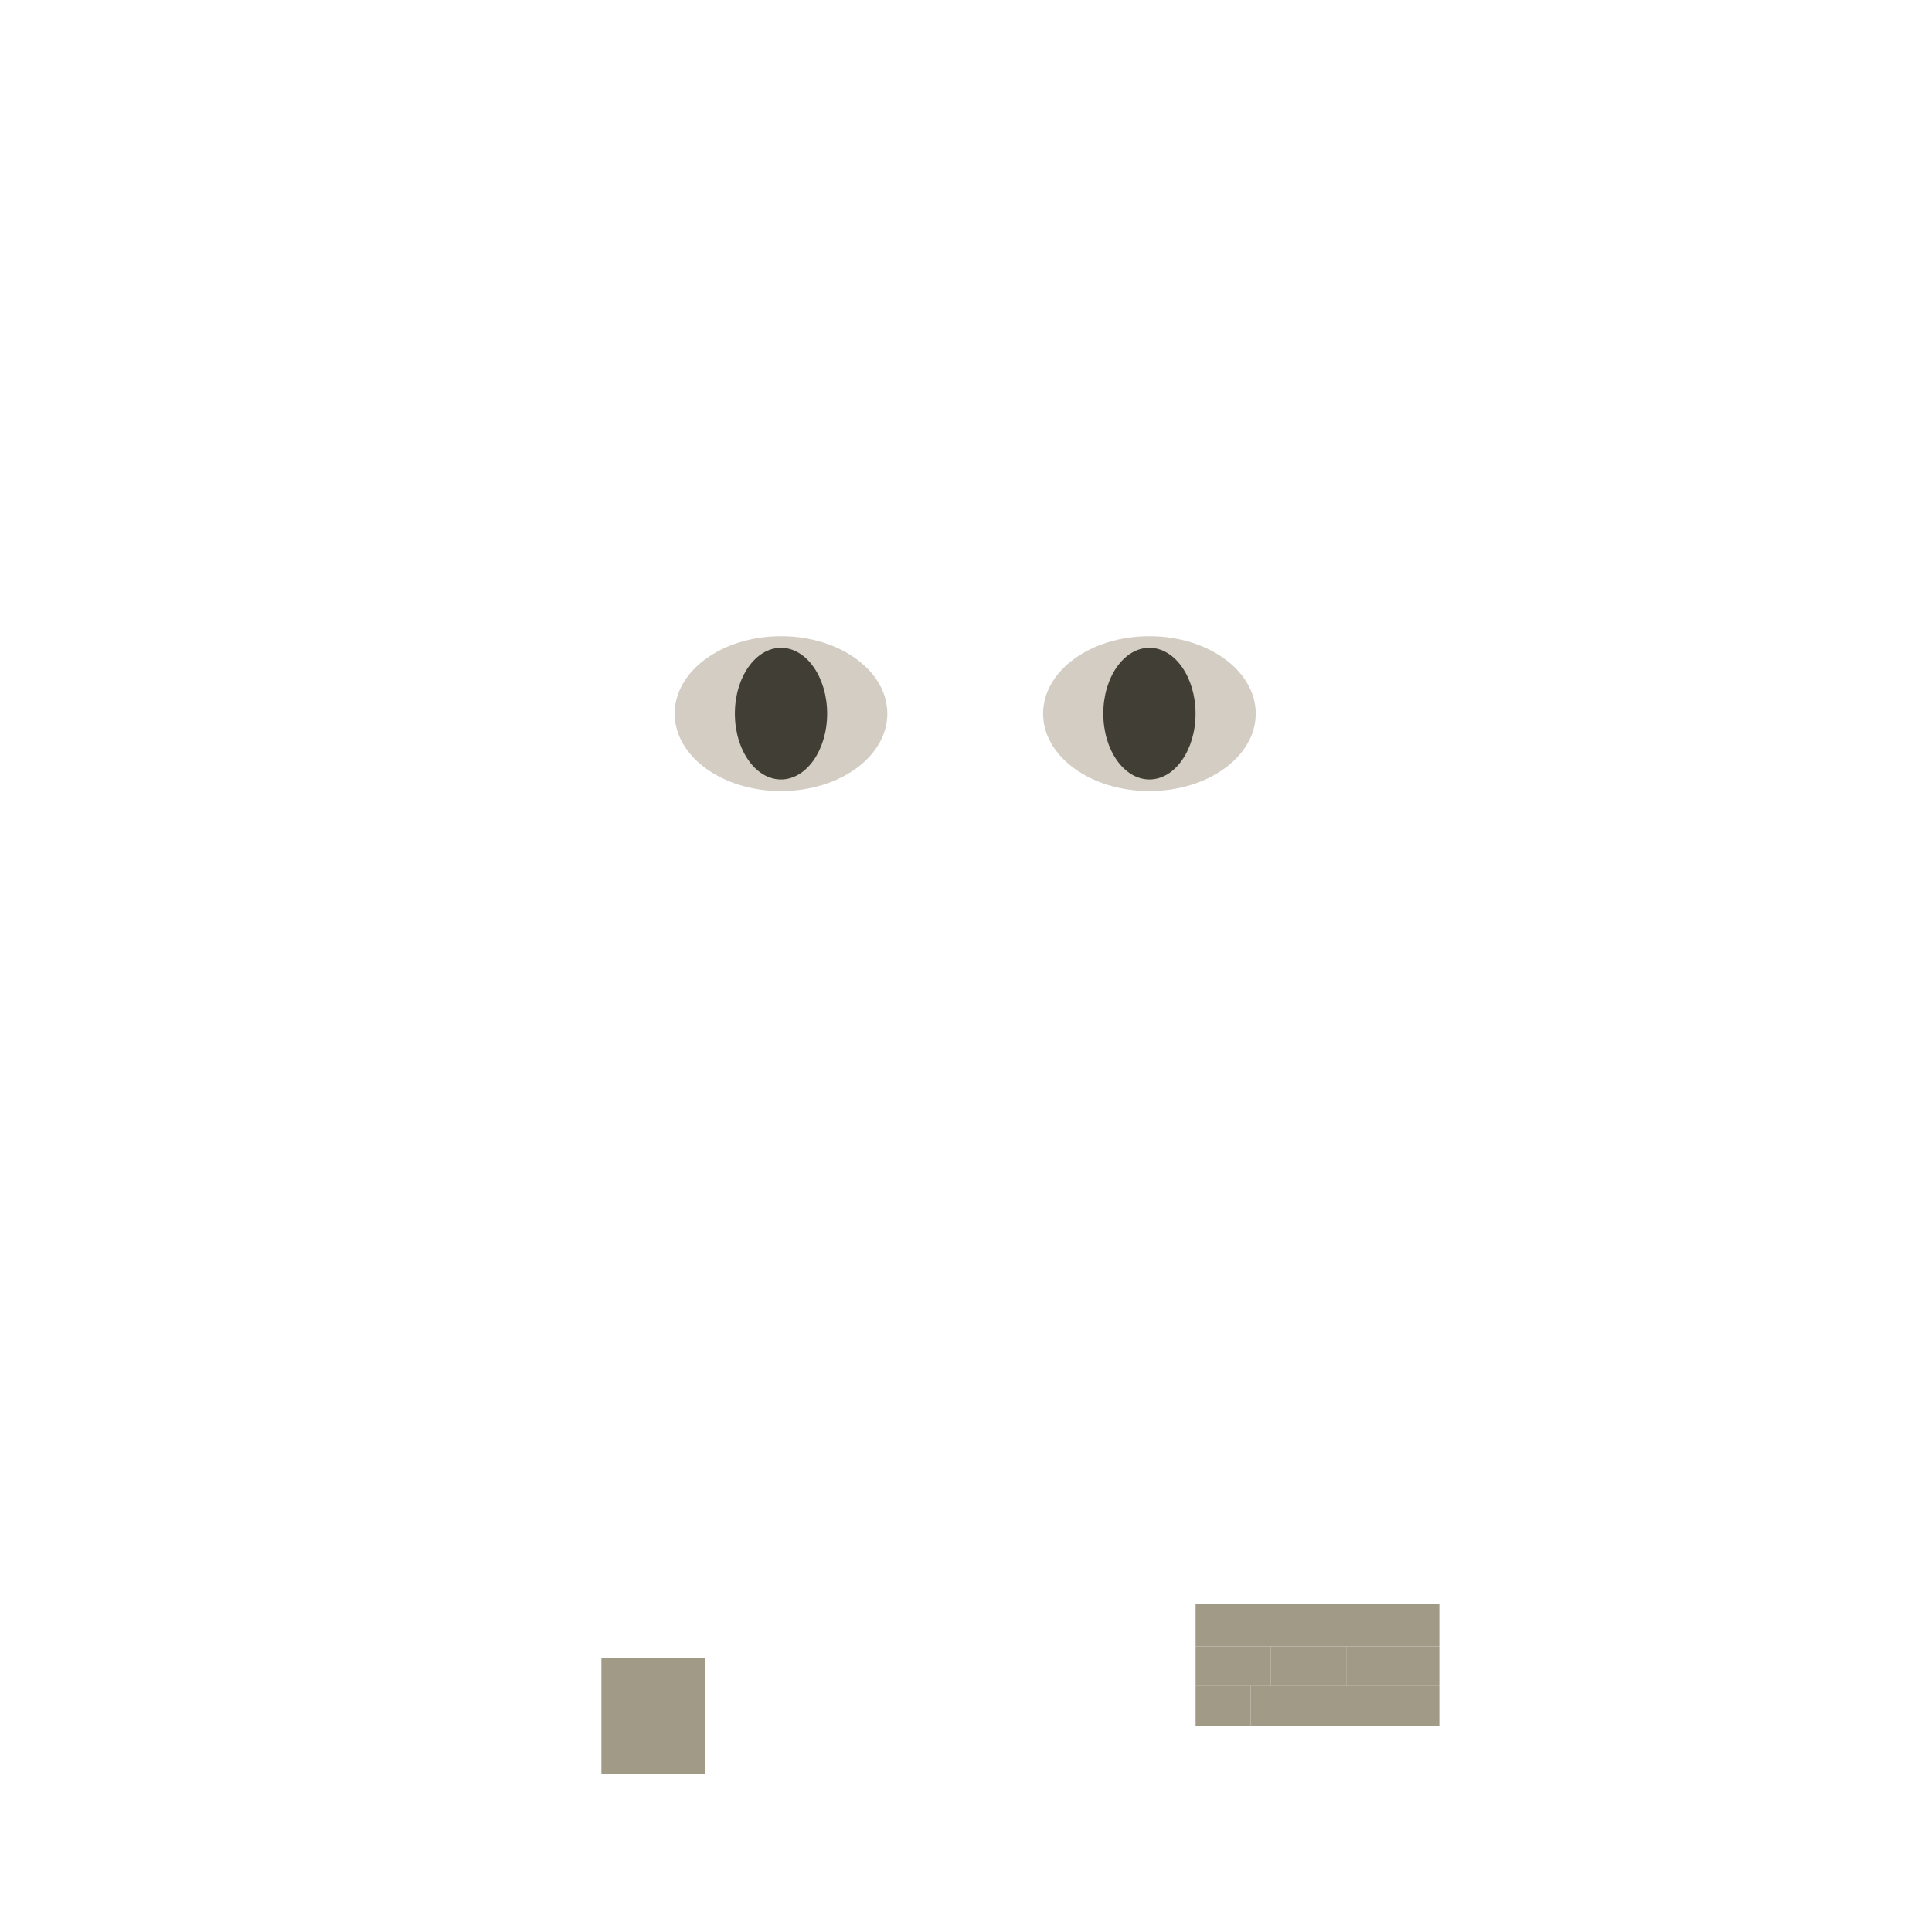
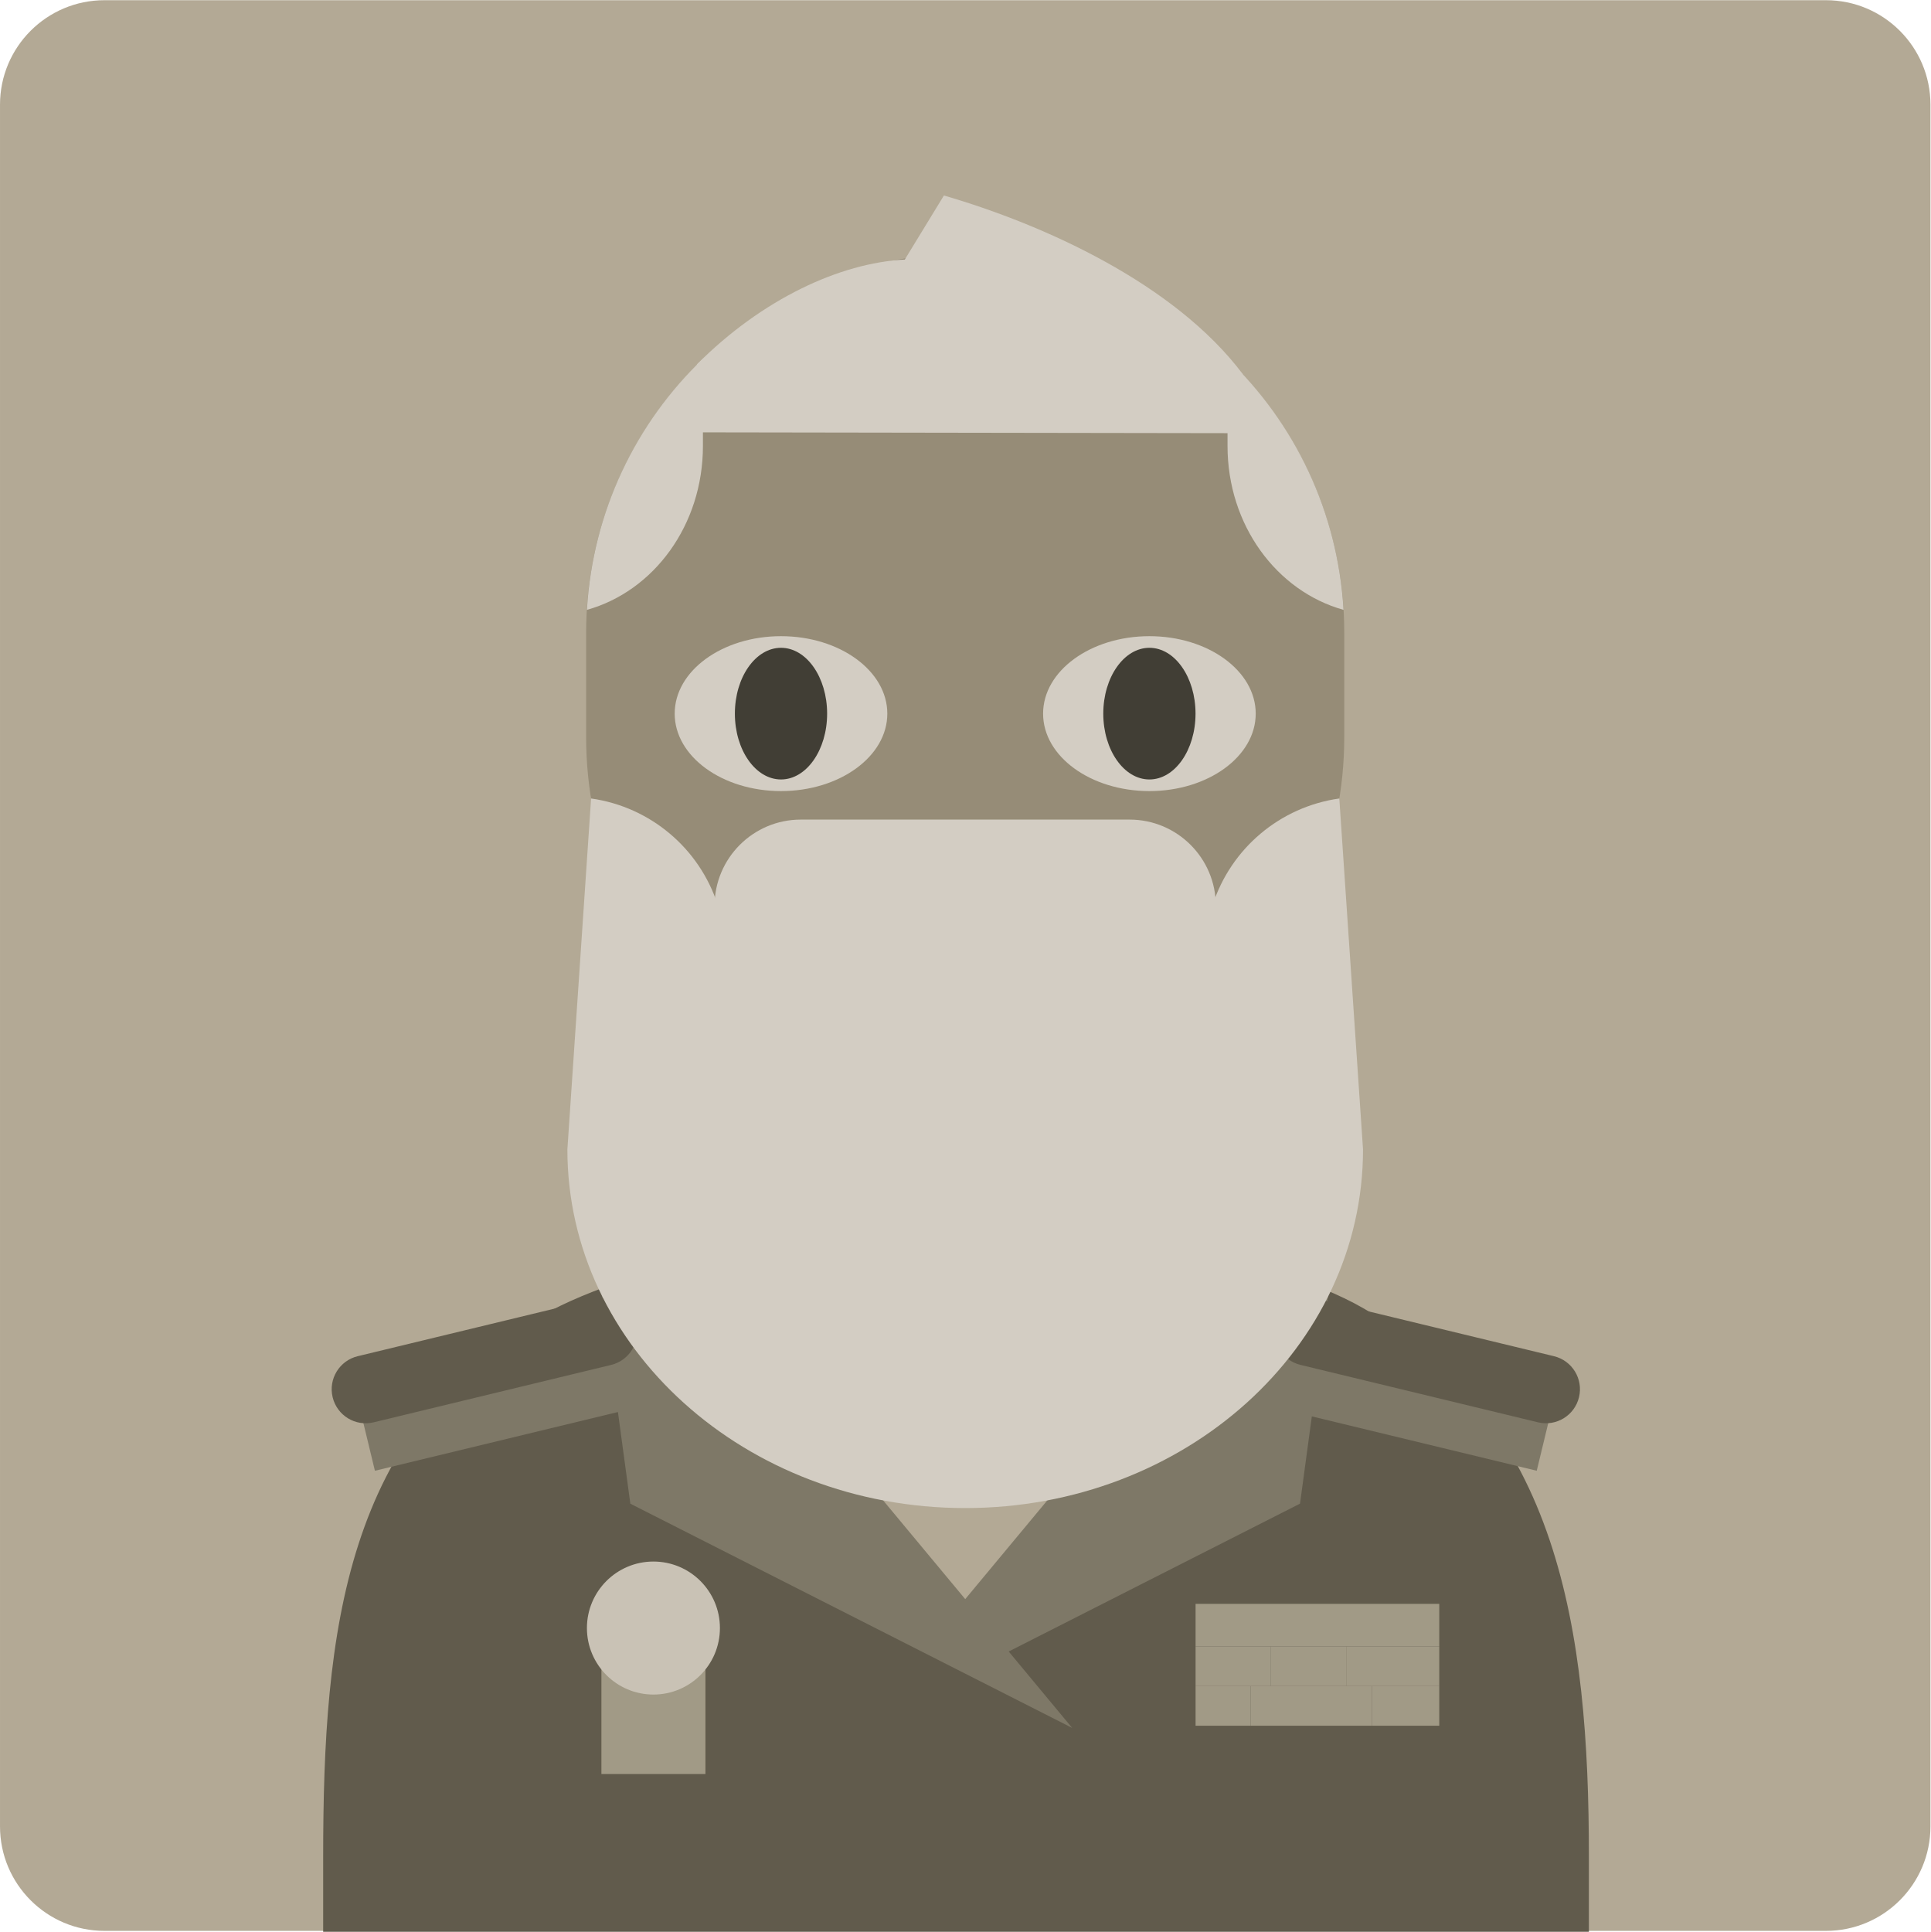
- <svg xmlns="http://www.w3.org/2000/svg" xmlns:ns1="http://www.openswatchbook.org/uri/2009/osb" id="svg8" version="1.1" viewBox="0 0 37.042 37.06" height="1.459in" width="1.458in">
+ <svg xmlns="http://www.w3.org/2000/svg" id="svg8" version="1.1" viewBox="0 0 37.042 37.06" height="1.459in" width="1.458in">
  <defs id="defs2">
    <linearGradient id="7" gradientTransform="matrix(0,0,0,0,-192.3187,38.64163)">
      <stop style="stop-color:#b3a995;stop-opacity:1;" offset="0" id="stop2624" />
    </linearGradient>
    <linearGradient id="6" gradientTransform="matrix(2.959833,0,0,4.648278,-971.1937,-788.492)">
      <stop style="stop-color:#a19a86;stop-opacity:1;" offset="0" id="stop2980" />
    </linearGradient>
    <linearGradient id="8" gradientTransform="matrix(0,0,0,0,20.9488,-188.2151)">
      <stop style="stop-color:#c9c2b5;stop-opacity:1;" offset="0" id="stop2972" />
    </linearGradient>
-     <linearGradient id="9" ns1:paint="solid" gradientTransform="matrix(0,0,0,0,415.1321,238.9267)">
+     <linearGradient id="9" gradientTransform="matrix(0,0,0,0,415.1321,238.9267)">
      <stop style="stop-color:#d3cdc3;stop-opacity:1;" offset="0" id="stop2966" />
    </linearGradient>
    <linearGradient id="4" gradientTransform="scale(1.336911,0.7479928)" x1="41.053" y1="37.348" x2="59.219" y2="37.348" gradientUnits="userSpaceOnUse">
      <stop style="stop-color:#7e7867;stop-opacity:1;" offset="0" id="stop2597" />
    </linearGradient>
    <linearGradient id="2" x1="-86.011" y1="-24.381" x2="-66.572" y2="-24.381" gradientUnits="userSpaceOnUse">
      <stop style="stop-color:#4f4b41;stop-opacity:1;" offset="0" id="stop3000" />
    </linearGradient>
    <linearGradient id="6-0" x1="-86.011" y1="-24.381" x2="-78.78" y2="-24.381" gradientUnits="userSpaceOnUse">
      <stop style="stop-color:#a19a86;stop-opacity:1;" offset="0" id="stop2980-3" />
    </linearGradient>
    <linearGradient id="2-4" gradientTransform="matrix(0,0,0,0,-123.6929,-377.7422)">
      <stop style="stop-color:#4f4b41;stop-opacity:1;" offset="0" id="stop3000-6" />
    </linearGradient>
    <linearGradient id="4-6" gradientTransform="matrix(0,0,0,0,-114.9655,-519.4565)">
      <stop style="stop-color:#7e7867;stop-opacity:1;" offset="0" id="stop2597-7" />
    </linearGradient>
    <linearGradient id="4-8" gradientTransform="matrix(1.336912,0,0,0.7479926,-20.14841,114.3486)" x1="104.709" y1="37.486" x2="122.875" y2="37.486" gradientUnits="userSpaceOnUse">
      <stop style="stop-color:#7e7867;stop-opacity:1;" offset="0" id="stop2597-8" />
    </linearGradient>
    <linearGradient id="7-8" x1="177.415" y1="4.945" x2="214.456" y2="4.945" gradientUnits="userSpaceOnUse" gradientTransform="translate(-36.49428,139.4933)">
      <stop style="stop-color:#b3a995;stop-opacity:1;" offset="0" id="stop2624-3" />
    </linearGradient>
    <linearGradient id="1" gradientTransform="matrix(0,0,0,0,138.2613,-799.2997)">
      <stop style="stop-color:#413e35;stop-opacity:1;" offset="0" id="stop3006" />
    </linearGradient>
    <linearGradient id="4-62" gradientTransform="matrix(1.336911,0,0,0.7479929,107.2023,99.03951)" x1="41.092" y1="94.596" x2="59.259" y2="94.596" gradientUnits="userSpaceOnUse">
      <stop style="stop-color:#7e7867;stop-opacity:1;" offset="0" id="stop2597-82" />
    </linearGradient>
    <linearGradient id="8-7" x1="64.6" y1="76.485" x2="65.922" y2="76.485" gradientUnits="userSpaceOnUse" gradientTransform="translate(107.2023,99.03951)">
      <stop style="stop-color:#c9c2b5;stop-opacity:1;" offset="0" id="stop2972-5" />
    </linearGradient>
    <linearGradient id="8-0" x1="103.968" y1="48.521" x2="115.848" y2="48.521" gradientUnits="userSpaceOnUse" gradientTransform="translate(72.27304,90.42636)">
      <stop style="stop-color:#c9c2b5;stop-opacity:1;" offset="0" id="stop2972-6" />
    </linearGradient>
    <linearGradient id="4-1" gradientTransform="matrix(1.336911,0,0,0.7479929,56.54026,111.5704)" x1="105.044" y1="93.979" x2="123.21" y2="93.979" gradientUnits="userSpaceOnUse">
      <stop style="stop-color:#7e7867;stop-opacity:1;" offset="0" id="stop2597-0" />
    </linearGradient>
    <clipPath clipPathUnits="userSpaceOnUse" id="clipPath1380">
      <rect ry="2.005" y="52.26" x="135.909" height="37.042" width="37.042" id="rect1382" style="opacity:1;vector-effect:none;fill:url(#linearGradient1384);fill-opacity:1;stroke:none;stroke-width:0.862;stroke-linecap:round;stroke-linejoin:bevel;stroke-miterlimit:4;stroke-dasharray:none;stroke-dashoffset:0;stroke-opacity:1;paint-order:normal" />
    </clipPath>
    <linearGradient id="3" gradientTransform="scale(3.961524,0.2524281)" x1="55.817" y1="301.759" x2="57.486" y2="301.759" gradientUnits="userSpaceOnUse">
      <stop style="stop-color:#615b4c;stop-opacity:1;" offset="0" id="stop2994" />
    </linearGradient>
    <linearGradient id="3-0" gradientTransform="matrix(1.888115,1.6826517e-8,0,0.5296288,-10.46745,97.04117)" x1="102.553" y1="60.999" x2="107.574" y2="60.999" gradientUnits="userSpaceOnUse">
      <stop style="stop-color:#615b4c;stop-opacity:1;" offset="0" id="stop2994-7" />
    </linearGradient>
    <linearGradient id="6-2" gradientTransform="matrix(0.9374856,0,0,1.066683,150.2499,46.36545)" x1="18.738" y1="89.937" x2="34.255" y2="89.937" gradientUnits="userSpaceOnUse">
      <stop style="stop-color:#a19a86;stop-opacity:1;" offset="0" id="stop2980-7" />
    </linearGradient>
    <linearGradient id="3-6" gradientTransform="matrix(0,0,0,0,162.5692,-367.4459)">
      <stop style="stop-color:#615b4c;stop-opacity:1;" offset="0" id="stop2994-3" />
    </linearGradient>
    <linearGradient id="4-2" gradientTransform="matrix(0.9374856,0,0,1.066683,-86.8965,24.61608)" x1="-79.698" y1="89.937" x2="-64.181" y2="89.937" gradientUnits="userSpaceOnUse">
      <stop style="stop-color:#7e7867;stop-opacity:1;" offset="0" id="stop2597-5" />
    </linearGradient>
    <linearGradient id="6-4" gradientTransform="matrix(1.538535,0,0,0.6499691,-86.8965,24.61608)" x1="-46.42" y1="168.807" x2="-41.591" y2="168.807" gradientUnits="userSpaceOnUse">
      <stop style="stop-color:#a19a86;stop-opacity:1;" offset="0" id="stop2980-6" />
    </linearGradient>
    <linearGradient id="4-4" gradientTransform="matrix(1.336912,0,0,0.7479927,29.99744,27.72746)" x1="72.605" y1="150.687" x2="90.771" y2="150.687" gradientUnits="userSpaceOnUse">
      <stop style="stop-color:#7e7867;stop-opacity:1;" offset="0" id="stop2597-74" />
    </linearGradient>
    <linearGradient id="4-27" x1="186.427" y1="121.746" x2="189.988" y2="121.746" gradientUnits="userSpaceOnUse" gradientTransform="translate(-40.83163,41.19757)">
      <stop style="stop-color:#7e7867;stop-opacity:1;" offset="0" id="stop2597-6" />
    </linearGradient>
-     <linearGradient id="7-88" ns1:paint="solid" gradientTransform="matrix(0,0,0,0,63.04711,61.37703)">
+     <linearGradient id="7-88" gradientTransform="matrix(0,0,0,0,63.04711,61.37703)">
      <stop style="stop-color:#b3a995;stop-opacity:1;" offset="0" id="stop2624-9" />
    </linearGradient>
-     <linearGradient id="4-3" gradientTransform="matrix(0,0,0,0,140.5757,-466.068)" ns1:paint="solid">
+     <linearGradient id="4-3" gradientTransform="matrix(0,0,0,0,140.5757,-466.068)">
      <stop style="stop-color:#7e7867;stop-opacity:1;" offset="0" id="stop2597-3" />
    </linearGradient>
-     <linearGradient id="5" ns1:paint="solid" gradientTransform="matrix(0,0,0,0,120.7194,231.0702)">
+     <linearGradient id="5" gradientTransform="matrix(0,0,0,0,120.7194,231.0702)">
      <stop style="stop-color:#968c77;stop-opacity:1;" offset="0" id="stop2986" />
    </linearGradient>
-     <linearGradient id="3-7" ns1:paint="solid" gradientTransform="matrix(0,0,0,0,307.6847,-339.3435)">
+     <linearGradient id="3-7" gradientTransform="matrix(0,0,0,0,307.6847,-339.3435)">
      <stop style="stop-color:#615b4c;stop-opacity:1;" offset="0" id="stop2994-8" />
    </linearGradient>
-     <linearGradient id="6-04" ns1:paint="solid" gradientTransform="matrix(2.959833,0,0,4.648278,-425.8019,-693.9661)">
+     <linearGradient id="6-04" gradientTransform="matrix(2.959833,0,0,4.648278,-425.8019,-693.9661)">
      <stop style="stop-color:#a19a86;stop-opacity:1;" offset="0" id="stop2980-4" />
    </linearGradient>
-     <linearGradient id="8-01" ns1:paint="solid" gradientTransform="matrix(0,0,0,0,195.962,-177.2038)">
+     <linearGradient id="8-01" gradientTransform="matrix(0,0,0,0,195.962,-177.2038)">
      <stop style="stop-color:#c9c2b5;stop-opacity:1;" offset="0" id="stop2972-2" />
    </linearGradient>
  </defs>
  <g id="layer1" transform="translate(-181.4889,-143.6199)">
-     <rect ry="2.005" y="143.62" x="181.489" height="37.042" width="37.042" id="rect1300" style="opacity:1;vector-effect:none;fill:url(#7-88);fill-opacity:1;stroke:none;stroke-width:0.862;stroke-linecap:round;stroke-linejoin:bevel;stroke-miterlimit:4;stroke-dasharray:none;stroke-dashoffset:0;stroke-opacity:1;paint-order:normal" />
+     <rect ry="2.005" y="143.62" x="181.489" height="37.042" width="37.042" id="rect1300" style="opacity:1;vector-effect:none;fill:#b3a995;fill-opacity:1;stroke:none;stroke-width:0.862;stroke-linecap:round;stroke-linejoin:bevel;stroke-miterlimit:4;stroke-dasharray:none;stroke-dashoffset:0;stroke-opacity:1;paint-order:normal" />
    <rect style="font-variation-settings:normal;opacity:1;vector-effect:none;fill:url(#4-3);fill-opacity:1;stroke:none;stroke-width:0.944;stroke-linecap:round;stroke-linejoin:bevel;stroke-miterlimit:4;stroke-dasharray:none;stroke-dashoffset:0;stroke-opacity:1;paint-order:normal;stop-color:#000000;stop-opacity:1" id="rect1302" width="5.409" height="7.765" x="197.305" y="160.918" ry="2.704" />
-     <rect style="font-variation-settings:normal;opacity:1;vector-effect:none;fill:url(#5);fill-opacity:1;stroke:none;stroke-width:0.944;stroke-linecap:round;stroke-linejoin:bevel;stroke-miterlimit:4;stroke-dasharray:none;stroke-dashoffset:0;stroke-opacity:1;paint-order:normal;stop-color:#000000;stop-opacity:1" id="rect1304" width="14.547" height="16.552" x="192.736" y="148.483" ry="7.273" />
-     <path id="path1306" style="font-variation-settings:normal;opacity:1;vector-effect:none;fill:url(#3-7);fill-opacity:1;stroke:none;stroke-width:0.944;stroke-linecap:round;stroke-linejoin:bevel;stroke-miterlimit:4;stroke-dasharray:none;stroke-dashoffset:0;stroke-opacity:1;paint-order:normal;stop-color:#000000;stop-opacity:1" d="m 199.861,167.092 c -2.141,-0.005 -6.14,0.705 -7.994,1.775 -3.757,2.169 -4.177,6.03 -4.177,10.368 v 1.445 h 24.287 v -1.445 c 1.1e-4,-4.338 -0.568,-8.347 -4.325,-10.517 -1.838,-1.061 -5.668,-1.622 -7.79,-1.627 z" />
-     <path style="fill:url(#7-88);stroke-width:0.544;stroke-linecap:round;stroke-linejoin:bevel;stop-color:#000000" d="m 193.637,166.172 v 1.602 l 6.541,7.276 6.12,-7.513 0.026,-1.13 z" id="path1308" />
+     <rect style="font-variation-settings:normal;opacity:1;vector-effect:none;fill:#968c77;fill-opacity:1;stroke:none;stroke-width:0.944;stroke-linecap:round;stroke-linejoin:bevel;stroke-miterlimit:4;stroke-dasharray:none;stroke-dashoffset:0;stroke-opacity:1;paint-order:normal;stop-color:#000000;stop-opacity:1" id="rect1304" width="14.547" height="16.552" x="192.736" y="148.483" ry="7.273" />
+     <path id="path1306" style="font-variation-settings:normal;opacity:1;vector-effect:none;fill:#615b4c;fill-opacity:1;stroke:none;stroke-width:0.944;stroke-linecap:round;stroke-linejoin:bevel;stroke-miterlimit:4;stroke-dasharray:none;stroke-dashoffset:0;stroke-opacity:1;paint-order:normal;stop-color:#000000;stop-opacity:1" d="m 199.861,167.092 c -2.141,-0.005 -6.14,0.705 -7.994,1.775 -3.757,2.169 -4.177,6.03 -4.177,10.368 v 1.445 h 24.287 v -1.445 c 1.1e-4,-4.338 -0.568,-8.347 -4.325,-10.517 -1.838,-1.061 -5.668,-1.622 -7.79,-1.627 z" />
+     <path style="fill:#b3a995;stroke-width:0.544;stroke-linecap:round;stroke-linejoin:bevel;stop-color:#000000;fill-opacity:1" d="m 193.637,166.172 v 1.602 l 6.541,7.276 6.12,-7.513 0.026,-1.13 z" id="path1308" />
    <ellipse style="font-variation-settings:normal;vector-effect:none;fill:#d3cdc3;fill-opacity:1;stroke:none;stroke-width:1.027;stroke-linecap:round;stroke-linejoin:bevel;stroke-miterlimit:4;stroke-dasharray:none;stroke-dashoffset:0;stroke-opacity:1;paint-order:normal;stop-color:#000000" id="ellipse1310" cx="196.475" cy="157.308" rx="2.04" ry="1.486" />
    <ellipse style="font-variation-settings:normal;vector-effect:none;fill:#413e35;fill-opacity:1;stroke:none;stroke-width:1.176;stroke-linecap:round;stroke-linejoin:bevel;stroke-miterlimit:4;stroke-dasharray:none;stroke-dashoffset:0;stroke-opacity:1;paint-order:normal;stop-color:#000000" id="ellipse1312" cx="196.475" cy="157.308" rx="0.885" ry="1.263" />
    <ellipse style="font-variation-settings:normal;vector-effect:none;fill:#d3cdc3;fill-opacity:1;stroke:none;stroke-width:1.027;stroke-linecap:round;stroke-linejoin:bevel;stroke-miterlimit:4;stroke-dasharray:none;stroke-dashoffset:0;stroke-opacity:1;paint-order:normal;stop-color:#000000" id="ellipse1314" cx="203.544" cy="157.308" rx="2.04" ry="1.486" />
    <ellipse style="font-variation-settings:normal;vector-effect:none;fill:#413e35;fill-opacity:1;stroke:none;stroke-width:1.176;stroke-linecap:round;stroke-linejoin:bevel;stroke-miterlimit:4;stroke-dasharray:none;stroke-dashoffset:0;stroke-opacity:1;paint-order:normal;stop-color:#000000" id="ellipse1316" cx="203.544" cy="157.308" rx="0.885" ry="1.263" />
-     <path id="path1319" style="fill:url(#9);stroke-width:0.944;stroke-linecap:round;stroke-linejoin:bevel;stop-color:#000000" d="m 194.977,150.499 c -1.283,1.228 -2.114,2.923 -2.226,4.818 1.282,-0.358 2.226,-1.624 2.226,-3.145 z" />
-     <path id="path1321" style="fill:url(#9);stroke-width:0.944;stroke-linecap:round;stroke-linejoin:bevel;stop-color:#000000" d="m 205.043,150.499 v 1.673 c 0,1.521 0.944,2.787 2.226,3.145 -0.112,-1.895 -0.943,-3.59 -2.226,-4.818 z" />
-     <path id="path1323" style="fill:url(#9);stroke-width:2.126;stroke-linecap:round;stroke-linejoin:bevel;stop-color:#000000" d="m 199.601,147.367 -0.75,1.228 c -1.25,0.068 -2.734,0.756 -3.991,2.013 0.25,0.139 -0.36,1.191 -0.006,1.303 l 10.302,0.016 c 0.224,-0.068 -0.006,-1.051 0.182,-1.13 -1.315,-1.749 -3.834,-2.876 -5.737,-3.43 z" />
-     <rect style="fill:url(#6-04);stroke-width:0.544;stroke-linecap:round;stroke-linejoin:bevel;stop-color:#000000" id="rect1503" width="1.996" height="2.233" x="193.029" y="175.42" />
-     <rect style="fill:url(#4-3);stroke:none;stroke-width:0.544;stroke-linecap:round;stroke-linejoin:bevel;stop-color:#000000" id="rect1509" width="5.112" height="1.239" x="143.032" y="210.114" transform="rotate(-13.58778)" />
-     <path id="path1325" style="fill:url(#4-3);stroke:none;stroke-width:0.544;stroke-linecap:round;stroke-linejoin:bevel;stop-color:#000000" d="m 193.776,166.8 a 12.143,12.143 0 0 0 -0.015,0.008 12.143,12.143 0 0 0 -0.868,0.552 l 0.691,5.106 8.478,4.302 -1.218,-1.466 5.59,-2.837 0.66,-4.874 a 12.143,12.143 0 0 0 -0.967,-0.652 l -6.117,7.358 z" />
-     <rect style="fill:url(#4-3);stroke:none;stroke-width:0.544;stroke-linecap:round;stroke-linejoin:bevel;stop-color:#000000" id="rect1331" width="5.112" height="1.239" x="-245.441" y="116.22" transform="matrix(-0.9720112,-0.2349347,-0.2349347,0.9720112,0,0)" />
-     <rect style="fill:url(#3-7);stroke:none;stroke-width:0.544;stroke-linecap:round;stroke-linejoin:bevel;stop-color:#000000" id="rect1333" width="5.992" height="1.305" x="-245.898" y="115.245" ry="0.652" transform="matrix(-0.9720112,-0.2349347,-0.2349347,0.9720112,0,0)" />
-     <rect style="fill:url(#3-7);stroke:none;stroke-width:0.544;stroke-linecap:round;stroke-linejoin:bevel;stop-color:#000000" id="rect1511" width="5.992" height="1.305" x="142.575" y="209.139" ry="0.652" transform="rotate(-13.58778)" />
-     <path id="path1335" style="fill:url(#9);stroke-width:0.549;stroke-linecap:round;stroke-linejoin:bevel;stop-color:#000000" d="m 192.831,158.936 -0.455,6.733 c 0,3.8 3.418,6.881 7.634,6.881 4.215,-1.9e-4 7.633,-3.081 7.633,-6.881 l -0.455,-6.733 c -1.135,0.16 -2.079,0.954 -2.431,2.045 h -9.495 c -0.352,-1.091 -1.296,-1.885 -2.431,-2.045 z" />
-     <rect style="fill:url(#6-04);stroke-width:0.544;stroke-linecap:round;stroke-linejoin:bevel;stop-color:#000000" id="rect1479" width="4.676" height="0.814" x="204.43" y="174.388" />
-     <rect style="fill:url(#6-04);stroke-width:0.544;stroke-linecap:round;stroke-linejoin:bevel;stop-color:#000000" id="rect1481" width="1.445" height="0.762" x="204.43" y="175.203" />
-     <rect style="fill:url(#6-04);stroke-width:0.544;stroke-linecap:round;stroke-linejoin:bevel;stop-color:#000000" id="rect1483" width="1.445" height="0.762" x="205.875" y="175.203" />
-     <rect style="fill:url(#6-04);stroke-width:0.544;stroke-linecap:round;stroke-linejoin:bevel;stop-color:#000000" id="rect1485" width="1.786" height="0.762" x="207.32" y="175.203" />
-     <rect style="fill:url(#6-04);stroke-width:0.544;stroke-linecap:round;stroke-linejoin:bevel;stop-color:#000000" id="rect1487" width="1.055" height="0.762" x="204.43" y="175.964" />
-     <rect style="fill:url(#6-04);stroke-width:0.544;stroke-linecap:round;stroke-linejoin:bevel;stop-color:#000000" id="rect1489" width="2.327" height="0.762" x="205.485" y="175.964" />
-     <rect style="fill:url(#6-04);stroke-width:0.544;stroke-linecap:round;stroke-linejoin:bevel;stop-color:#000000" id="rect1491" width="1.294" height="0.762" x="207.812" y="175.964" />
-     <circle style="fill:url(#8-01);stroke-width:0.544;stroke-linecap:round;stroke-linejoin:bevel;stop-color:#000000" id="circle1493" cx="194.027" cy="174.852" r="1.276" />
-     <rect style="fill:url(#9);stroke-width:0.544;stroke-linecap:round;stroke-linejoin:bevel;stop-color:#000000" id="rect1513" width="9.619" height="3.31" x="195.2" y="159.341" ry="1.655" />
+     <path id="path1319" style="fill:#d3cdc3;stroke-width:0.944;stroke-linecap:round;stroke-linejoin:bevel;stop-color:#000000;fill-opacity:1" d="m 194.977,150.499 c -1.283,1.228 -2.114,2.923 -2.226,4.818 1.282,-0.358 2.226,-1.624 2.226,-3.145 z" />
+     <path id="path1321" style="fill:#d3cdc3;stroke-width:0.944;stroke-linecap:round;stroke-linejoin:bevel;stop-color:#000000;fill-opacity:1" d="m 205.043,150.499 v 1.673 c 0,1.521 0.944,2.787 2.226,3.145 -0.112,-1.895 -0.943,-3.59 -2.226,-4.818 z" />
+     <path id="path1323" style="fill:#d3cdc3;stroke-width:2.126;stroke-linecap:round;stroke-linejoin:bevel;stop-color:#000000;fill-opacity:1" d="m 199.601,147.367 -0.75,1.228 c -1.25,0.068 -2.734,0.756 -3.991,2.013 0.25,0.139 -0.36,1.191 -0.006,1.303 l 10.302,0.016 c 0.224,-0.068 -0.006,-1.051 0.182,-1.13 -1.315,-1.749 -3.834,-2.876 -5.737,-3.43 z" />
+     <rect style="fill:#a19a86;stroke-width:0.544;stroke-linecap:round;stroke-linejoin:bevel;stop-color:#000000;fill-opacity:1" id="rect1503" width="1.996" height="2.233" x="193.029" y="175.42" />
+     <rect style="fill:#7e7867;stroke:none;stroke-width:0.544;stroke-linecap:round;stroke-linejoin:bevel;stop-color:#000000;fill-opacity:1" id="rect1509" width="5.112" height="1.239" x="143.032" y="210.114" transform="rotate(-13.58778)" />
+     <path id="path1325" style="fill:#7e7867;stroke:none;stroke-width:0.544;stroke-linecap:round;stroke-linejoin:bevel;stop-color:#000000;fill-opacity:1" d="m 193.776,166.8 a 12.143,12.143 0 0 0 -0.015,0.008 12.143,12.143 0 0 0 -0.868,0.552 l 0.691,5.106 8.478,4.302 -1.218,-1.466 5.59,-2.837 0.66,-4.874 a 12.143,12.143 0 0 0 -0.967,-0.652 l -6.117,7.358 z" />
+     <rect style="fill:#7e7867;stroke:none;stroke-width:0.544;stroke-linecap:round;stroke-linejoin:bevel;stop-color:#000000;fill-opacity:1" id="rect1331" width="5.112" height="1.239" x="-245.441" y="116.22" transform="matrix(-0.9720112,-0.2349347,-0.2349347,0.9720112,0,0)" />
+     <rect style="fill:#615b4c;stroke:none;stroke-width:0.544;stroke-linecap:round;stroke-linejoin:bevel;stop-color:#000000;fill-opacity:1" id="rect1333" width="5.992" height="1.305" x="-245.898" y="115.245" ry="0.652" transform="matrix(-0.9720112,-0.2349347,-0.2349347,0.9720112,0,0)" />
+     <rect style="fill:#615b4c;stroke:none;stroke-width:0.544;stroke-linecap:round;stroke-linejoin:bevel;stop-color:#000000;fill-opacity:1" id="rect1511" width="5.992" height="1.305" x="142.575" y="209.139" ry="0.652" transform="rotate(-13.58778)" />
+     <path id="path1335" style="fill:#d3cdc3;stroke-width:0.549;stroke-linecap:round;stroke-linejoin:bevel;stop-color:#000000;fill-opacity:1" d="m 192.831,158.936 -0.455,6.733 c 0,3.8 3.418,6.881 7.634,6.881 4.215,-1.9e-4 7.633,-3.081 7.633,-6.881 l -0.455,-6.733 c -1.135,0.16 -2.079,0.954 -2.431,2.045 h -9.495 c -0.352,-1.091 -1.296,-1.885 -2.431,-2.045 z" />
+     <rect style="fill:#a19a86;stroke-width:0.544;stroke-linecap:round;stroke-linejoin:bevel;stop-color:#000000;fill-opacity:1" id="rect1479" width="4.676" height="0.814" x="204.43" y="174.388" />
+     <rect style="fill:#a19a86;stroke-width:0.544;stroke-linecap:round;stroke-linejoin:bevel;stop-color:#000000;fill-opacity:1" id="rect1481" width="1.445" height="0.762" x="204.43" y="175.203" />
+     <rect style="fill:#a19a86;stroke-width:0.544;stroke-linecap:round;stroke-linejoin:bevel;stop-color:#000000;fill-opacity:1" id="rect1483" width="1.445" height="0.762" x="205.875" y="175.203" />
+     <rect style="fill:#a19a86;stroke-width:0.544;stroke-linecap:round;stroke-linejoin:bevel;stop-color:#000000;fill-opacity:1" id="rect1485" width="1.786" height="0.762" x="207.32" y="175.203" />
+     <rect style="fill:#a19a86;stroke-width:0.544;stroke-linecap:round;stroke-linejoin:bevel;stop-color:#000000;fill-opacity:1" id="rect1487" width="1.055" height="0.762" x="204.43" y="175.964" />
+     <rect style="fill:#a19a86;stroke-width:0.544;stroke-linecap:round;stroke-linejoin:bevel;stop-color:#000000;fill-opacity:1" id="rect1489" width="2.327" height="0.762" x="205.485" y="175.964" />
+     <rect style="fill:#a19a86;stroke-width:0.544;stroke-linecap:round;stroke-linejoin:bevel;stop-color:#000000;fill-opacity:1" id="rect1491" width="1.294" height="0.762" x="207.812" y="175.964" />
+     <circle style="fill:#c9c2b5;stroke-width:0.544;stroke-linecap:round;stroke-linejoin:bevel;stop-color:#000000;fill-opacity:1" id="circle1493" cx="194.027" cy="174.852" r="1.276" />
+     <rect style="fill:#d3cdc3;stroke-width:0.544;stroke-linecap:round;stroke-linejoin:bevel;stop-color:#000000;fill-opacity:1" id="rect1513" width="9.619" height="3.31" x="195.2" y="159.341" ry="1.655" />
  </g>
</svg>
